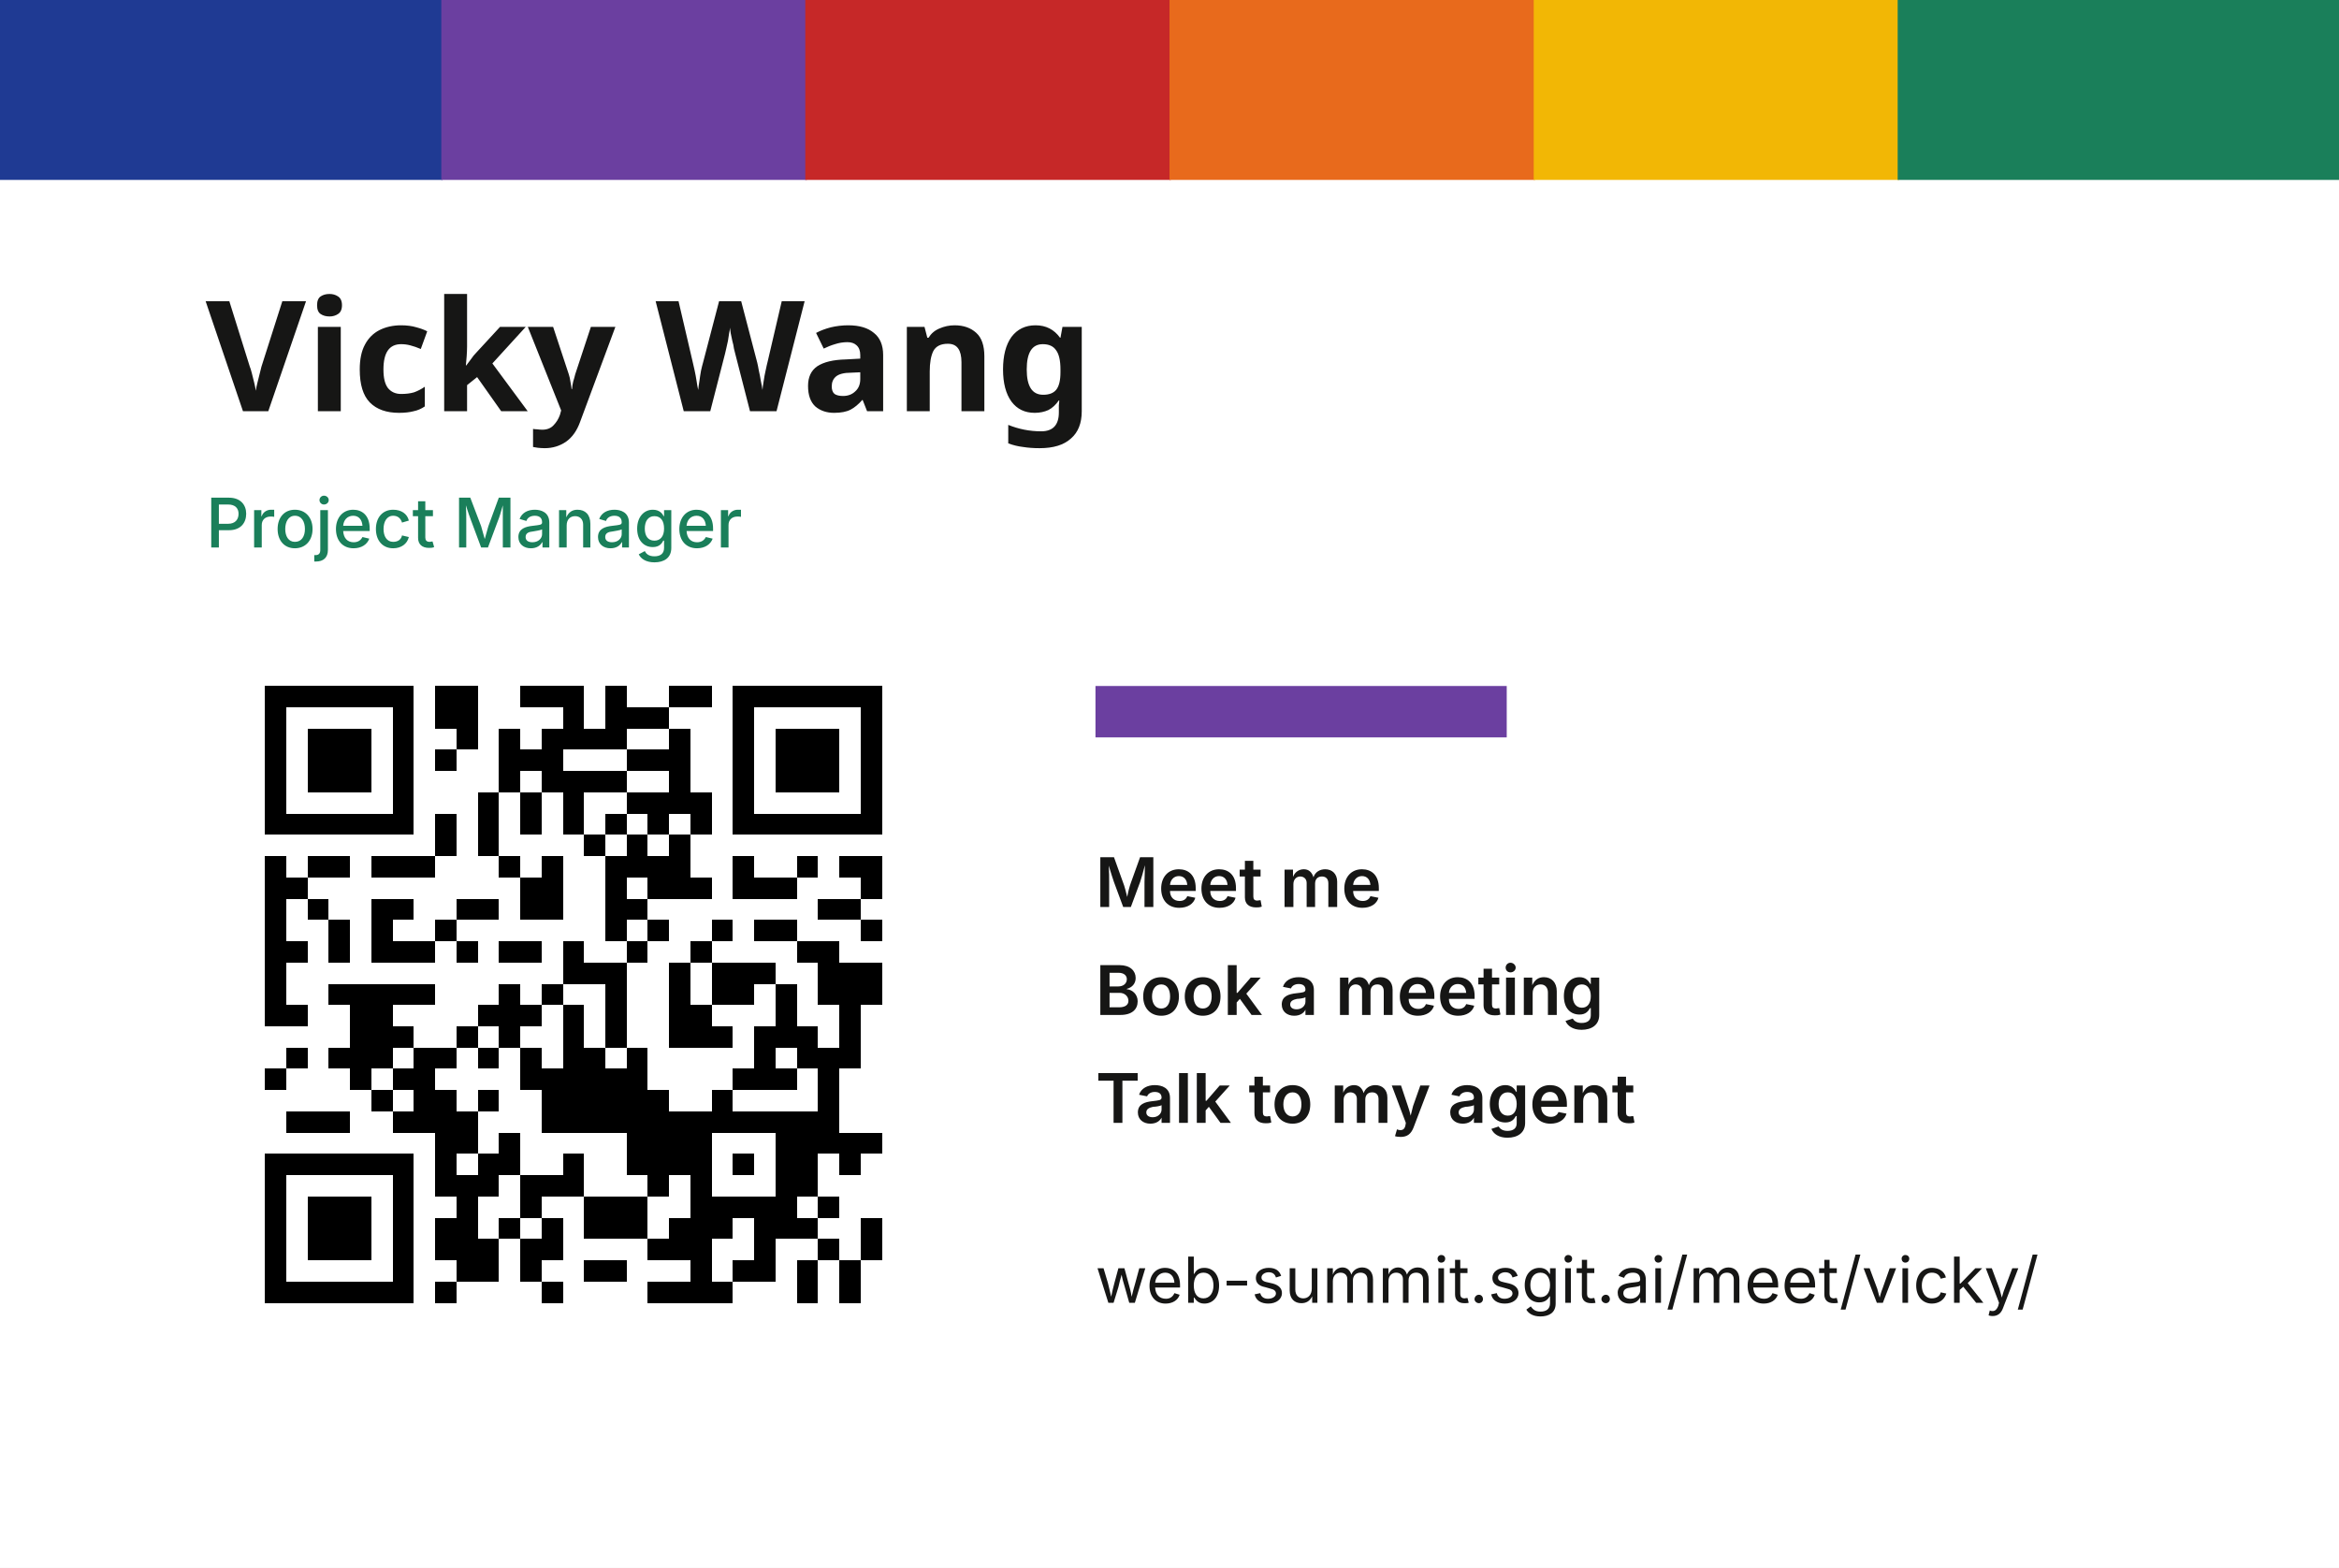
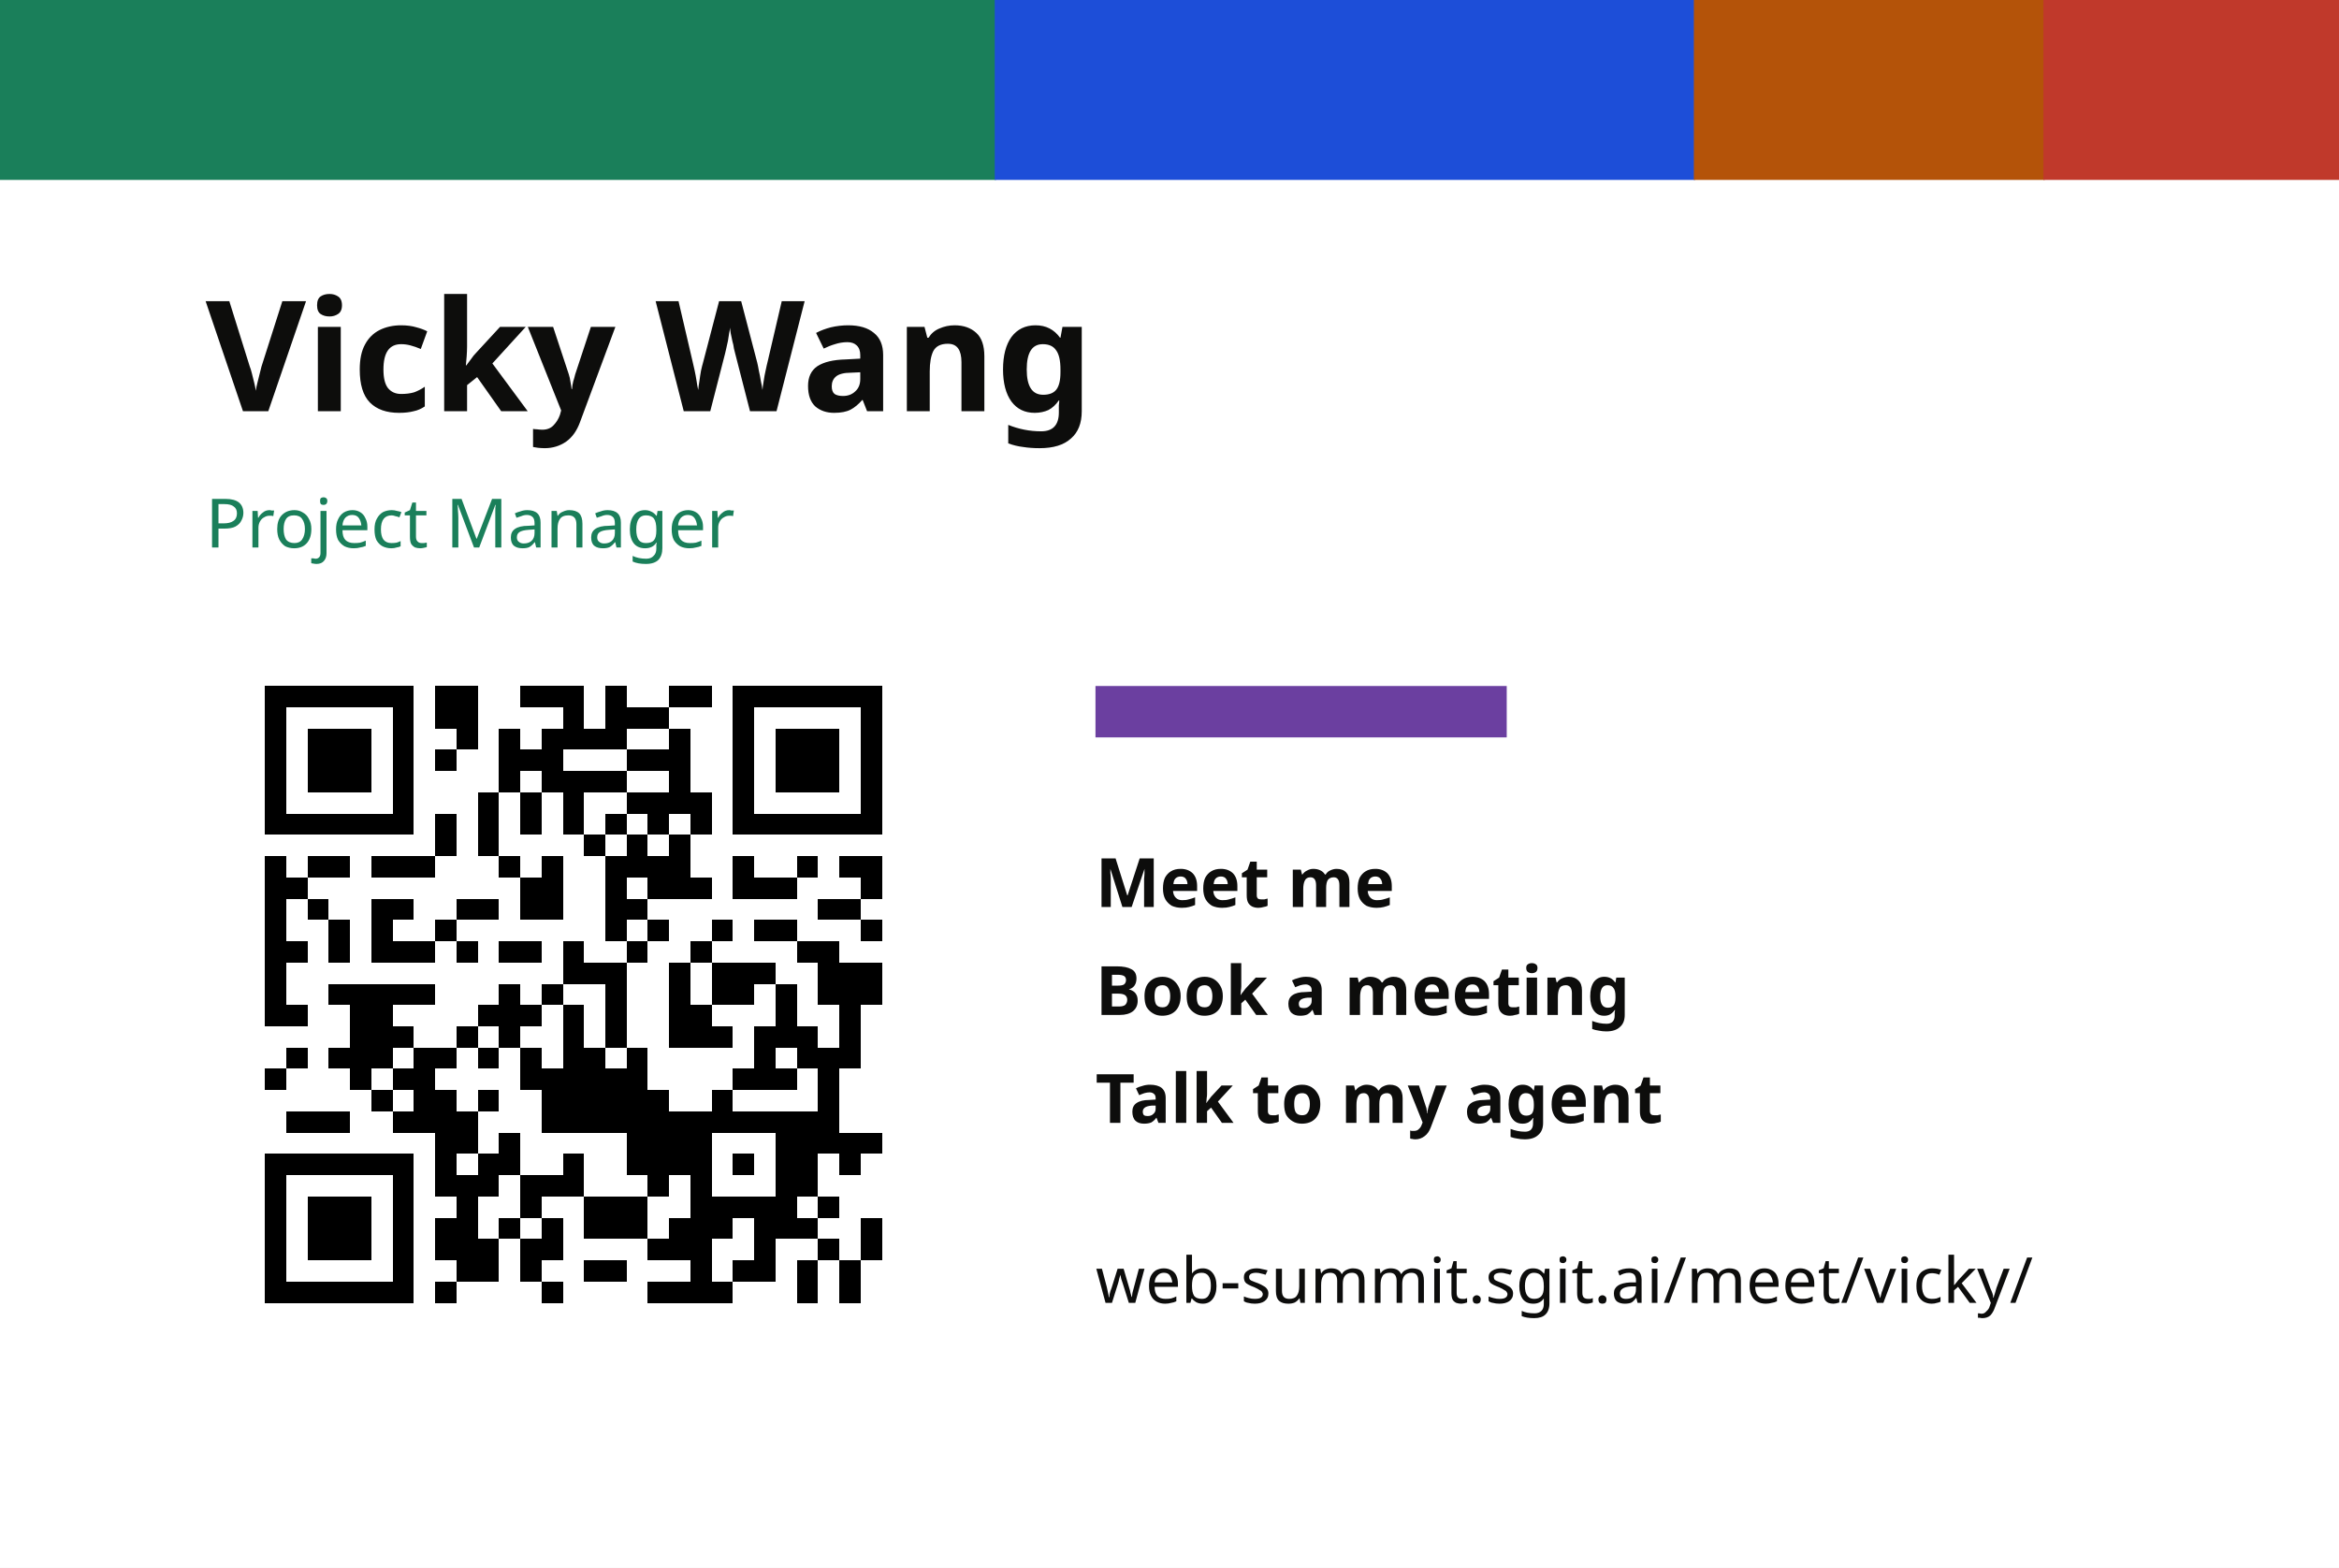
<svg xmlns="http://www.w3.org/2000/svg" width="91mm" height="61mm" viewBox="0 0 91 61">
  <rect x="0" y="0" width="91" height="61" fill="#FFFFFF" />
-   <rect x="0" y="0" width="17.22" height="7" fill="#1f3a93" />
-   <rect x="17.17" y="0" width="14.22" height="7" fill="#6b3fa0" />
-   <rect x="31.33" y="0" width="14.22" height="7" fill="#c62828" />
-   <rect x="45.5" y="0" width="14.22" height="7" fill="#e86a1c" />
-   <rect x="59.67" y="0" width="14.22" height="7" fill="#f2b705" />
-   <rect x="73.83" y="0" width="17.17" height="7" fill="#1A7F5A" />
-   <text class="safe" data-role="name" data-bg="#FFFFFF" x="8" y="16" font-family="Barlow Condensed" font-weight="700" font-size="6" fill="#161615">Vicky Wang</text>
-   <text class="safe" data-role="role" data-bg="#FFFFFF" x="8" y="21.3" font-family="Inter" font-weight="500" font-size="2.65" fill="#1A7F5A">Project Manager</text>
+   <rect x="0" y="0" width="38.75" height="7" fill="#1A7F5A" />
+   <rect x="38.7" y="0" width="27.25" height="7" fill="#1D4ED8" />
+   <rect x="65.9" y="0" width="13.65" height="7" fill="#B45309" />
+   <rect x="79.5" y="0" width="11.5" height="7" fill="#C0392B" />
+   <text class="safe" data-role="name" data-bg="#FFFFFF" x="8" y="16" font-family="Barlow Condensed" font-weight="700" font-size="6" fill="#0D0D0C">Vicky Wang</text>
+   <text class="safe" data-role="role" data-bg="#FFFFFF" x="8" y="21.3" font-family="Geist" font-weight="500" font-size="2.65" fill="#1A7F5A">Project Manager</text>
  <g id="qr" class="safe" data-role="qr" data-url="https://web-summit.sgit.ai/meet/vicky/" shape-rendering="crispEdges" transform="translate(7,23.38) scale(0.827587)">
    <rect width="37" height="37" fill="#fff" />
    <path d="M4 4h7v1h-7zM12 4h2v1h-2zM16 4h3v1h-3zM20 4h1v1h-1zM23 4h2v1h-2zM26 4h7v1h-7zM4 5h1v1h-1zM10 5h1v1h-1zM12 5h2v1h-2zM18 5h1v1h-1zM20 5h3v1h-3zM26 5h1v1h-1zM32 5h1v1h-1zM4 6h1v1h-1zM6 6h3v1h-3zM10 6h1v1h-1zM13 6h1v1h-1zM15 6h1v1h-1zM17 6h4v1h-4zM23 6h1v1h-1zM26 6h1v1h-1zM28 6h3v1h-3zM32 6h1v1h-1zM4 7h1v1h-1zM6 7h3v1h-3zM10 7h1v1h-1zM12 7h1v1h-1zM15 7h3v1h-3zM21 7h3v1h-3zM26 7h1v1h-1zM28 7h3v1h-3zM32 7h1v1h-1zM4 8h1v1h-1zM6 8h3v1h-3zM10 8h1v1h-1zM15 8h1v1h-1zM17 8h4v1h-4zM23 8h1v1h-1zM26 8h1v1h-1zM28 8h3v1h-3zM32 8h1v1h-1zM4 9h1v1h-1zM10 9h1v1h-1zM14 9h1v1h-1zM16 9h1v1h-1zM18 9h1v1h-1zM21 9h4v1h-4zM26 9h1v1h-1zM32 9h1v1h-1zM4 10h7v1h-7zM12 10h1v1h-1zM14 10h1v1h-1zM16 10h1v1h-1zM18 10h1v1h-1zM20 10h1v1h-1zM22 10h1v1h-1zM24 10h1v1h-1zM26 10h7v1h-7zM12 11h1v1h-1zM14 11h1v1h-1zM19 11h1v1h-1zM21 11h1v1h-1zM23 11h1v1h-1zM4 12h1v1h-1zM6 12h2v1h-2zM9 12h3v1h-3zM15 12h1v1h-1zM17 12h1v1h-1zM20 12h4v1h-4zM26 12h1v1h-1zM29 12h1v1h-1zM31 12h2v1h-2zM4 13h2v1h-2zM16 13h2v1h-2zM20 13h1v1h-1zM22 13h3v1h-3zM26 13h3v1h-3zM32 13h1v1h-1zM4 14h1v1h-1zM6 14h1v1h-1zM9 14h2v1h-2zM13 14h2v1h-2zM16 14h2v1h-2zM20 14h2v1h-2zM30 14h2v1h-2zM4 15h1v1h-1zM7 15h1v1h-1zM9 15h1v1h-1zM12 15h1v1h-1zM20 15h1v1h-1zM22 15h1v1h-1zM25 15h1v1h-1zM27 15h2v1h-2zM32 15h1v1h-1zM4 16h2v1h-2zM7 16h1v1h-1zM9 16h3v1h-3zM13 16h1v1h-1zM15 16h2v1h-2zM18 16h1v1h-1zM21 16h1v1h-1zM24 16h1v1h-1zM29 16h2v1h-2zM4 17h1v1h-1zM18 17h3v1h-3zM23 17h1v1h-1zM25 17h3v1h-3zM30 17h3v1h-3zM4 18h1v1h-1zM7 18h5v1h-5zM15 18h1v1h-1zM17 18h1v1h-1zM20 18h1v1h-1zM23 18h1v1h-1zM25 18h2v1h-2zM28 18h1v1h-1zM30 18h3v1h-3zM4 19h2v1h-2zM8 19h2v1h-2zM14 19h3v1h-3zM18 19h1v1h-1zM20 19h1v1h-1zM23 19h2v1h-2zM28 19h1v1h-1zM31 19h1v1h-1zM8 20h3v1h-3zM13 20h1v1h-1zM15 20h1v1h-1zM18 20h1v1h-1zM20 20h1v1h-1zM23 20h3v1h-3zM27 20h3v1h-3zM31 20h1v1h-1zM5 21h1v1h-1zM7 21h3v1h-3zM11 21h2v1h-2zM14 21h1v1h-1zM16 21h1v1h-1zM18 21h2v1h-2zM21 21h1v1h-1zM27 21h1v1h-1zM29 21h3v1h-3zM4 22h1v1h-1zM8 22h1v1h-1zM10 22h2v1h-2zM16 22h6v1h-6zM26 22h3v1h-3zM30 22h1v1h-1zM9 23h1v1h-1zM11 23h2v1h-2zM14 23h1v1h-1zM17 23h6v1h-6zM25 23h1v1h-1zM30 23h1v1h-1zM5 24h3v1h-3zM10 24h4v1h-4zM17 24h14v1h-14zM12 25h2v1h-2zM15 25h1v1h-1zM21 25h4v1h-4zM28 25h5v1h-5zM4 26h7v1h-7zM12 26h1v1h-1zM14 26h2v1h-2zM18 26h1v1h-1zM21 26h4v1h-4zM26 26h1v1h-1zM28 26h2v1h-2zM31 26h1v1h-1zM4 27h1v1h-1zM10 27h1v1h-1zM12 27h3v1h-3zM16 27h3v1h-3zM22 27h1v1h-1zM24 27h1v1h-1zM28 27h2v1h-2zM4 28h1v1h-1zM6 28h3v1h-3zM10 28h1v1h-1zM13 28h1v1h-1zM16 28h1v1h-1zM19 28h3v1h-3zM24 28h5v1h-5zM30 28h1v1h-1zM4 29h1v1h-1zM6 29h3v1h-3zM10 29h1v1h-1zM12 29h2v1h-2zM15 29h1v1h-1zM17 29h1v1h-1zM19 29h3v1h-3zM23 29h3v1h-3zM27 29h3v1h-3zM32 29h1v1h-1zM4 30h1v1h-1zM6 30h3v1h-3zM10 30h1v1h-1zM12 30h3v1h-3zM16 30h2v1h-2zM22 30h3v1h-3zM27 30h1v1h-1zM30 30h1v1h-1zM32 30h1v1h-1zM4 31h1v1h-1zM10 31h1v1h-1zM13 31h2v1h-2zM16 31h1v1h-1zM19 31h2v1h-2zM24 31h1v1h-1zM26 31h2v1h-2zM29 31h1v1h-1zM31 31h1v1h-1zM4 32h7v1h-7zM12 32h1v1h-1zM17 32h1v1h-1zM22 32h4v1h-4zM29 32h1v1h-1zM31 32h1v1h-1z" fill="#000" />
  </g>
  <rect x="42.62" y="26.69" width="16" height="2" fill="#6b3fa0" />
-   <text class="safe" data-role="asks" data-bg="#FFFFFF" x="42.62" y="35.29" font-family="Inter" font-weight="600" font-size="2.65" fill="#161615">Meet me</text>
-   <text class="safe" data-role="asks" data-bg="#FFFFFF" x="42.62" y="39.49" font-family="Inter" font-weight="600" font-size="2.65" fill="#161615">Book a meeting</text>
-   <text class="safe" data-role="asks" data-bg="#FFFFFF" x="42.62" y="43.69" font-family="Inter" font-weight="600" font-size="2.65" fill="#161615">Talk to my agent</text>
-   <text class="safe" data-role="url" data-bg="#FFFFFF" x="42.62" y="50.69" font-family="Inter" font-weight="400" font-size="2.47" fill="#161615">web-summit.sgit.ai/meet/vicky/</text>
+   <text class="safe" data-role="asks" data-bg="#FFFFFF" x="42.62" y="35.29" font-family="Geist" font-weight="600" font-size="2.65" fill="#0D0D0C">Meet me</text>
+   <text class="safe" data-role="asks" data-bg="#FFFFFF" x="42.62" y="39.49" font-family="Geist" font-weight="600" font-size="2.65" fill="#0D0D0C">Book a meeting</text>
+   <text class="safe" data-role="asks" data-bg="#FFFFFF" x="42.62" y="43.69" font-family="Geist" font-weight="600" font-size="2.65" fill="#0D0D0C">Talk to my agent</text>
+   <text class="safe" data-role="url" data-bg="#FFFFFF" x="42.62" y="50.69" font-family="Geist" font-weight="400" font-size="2.47" fill="#0D0D0C">web-summit.sgit.ai/meet/vicky/</text>
</svg>
